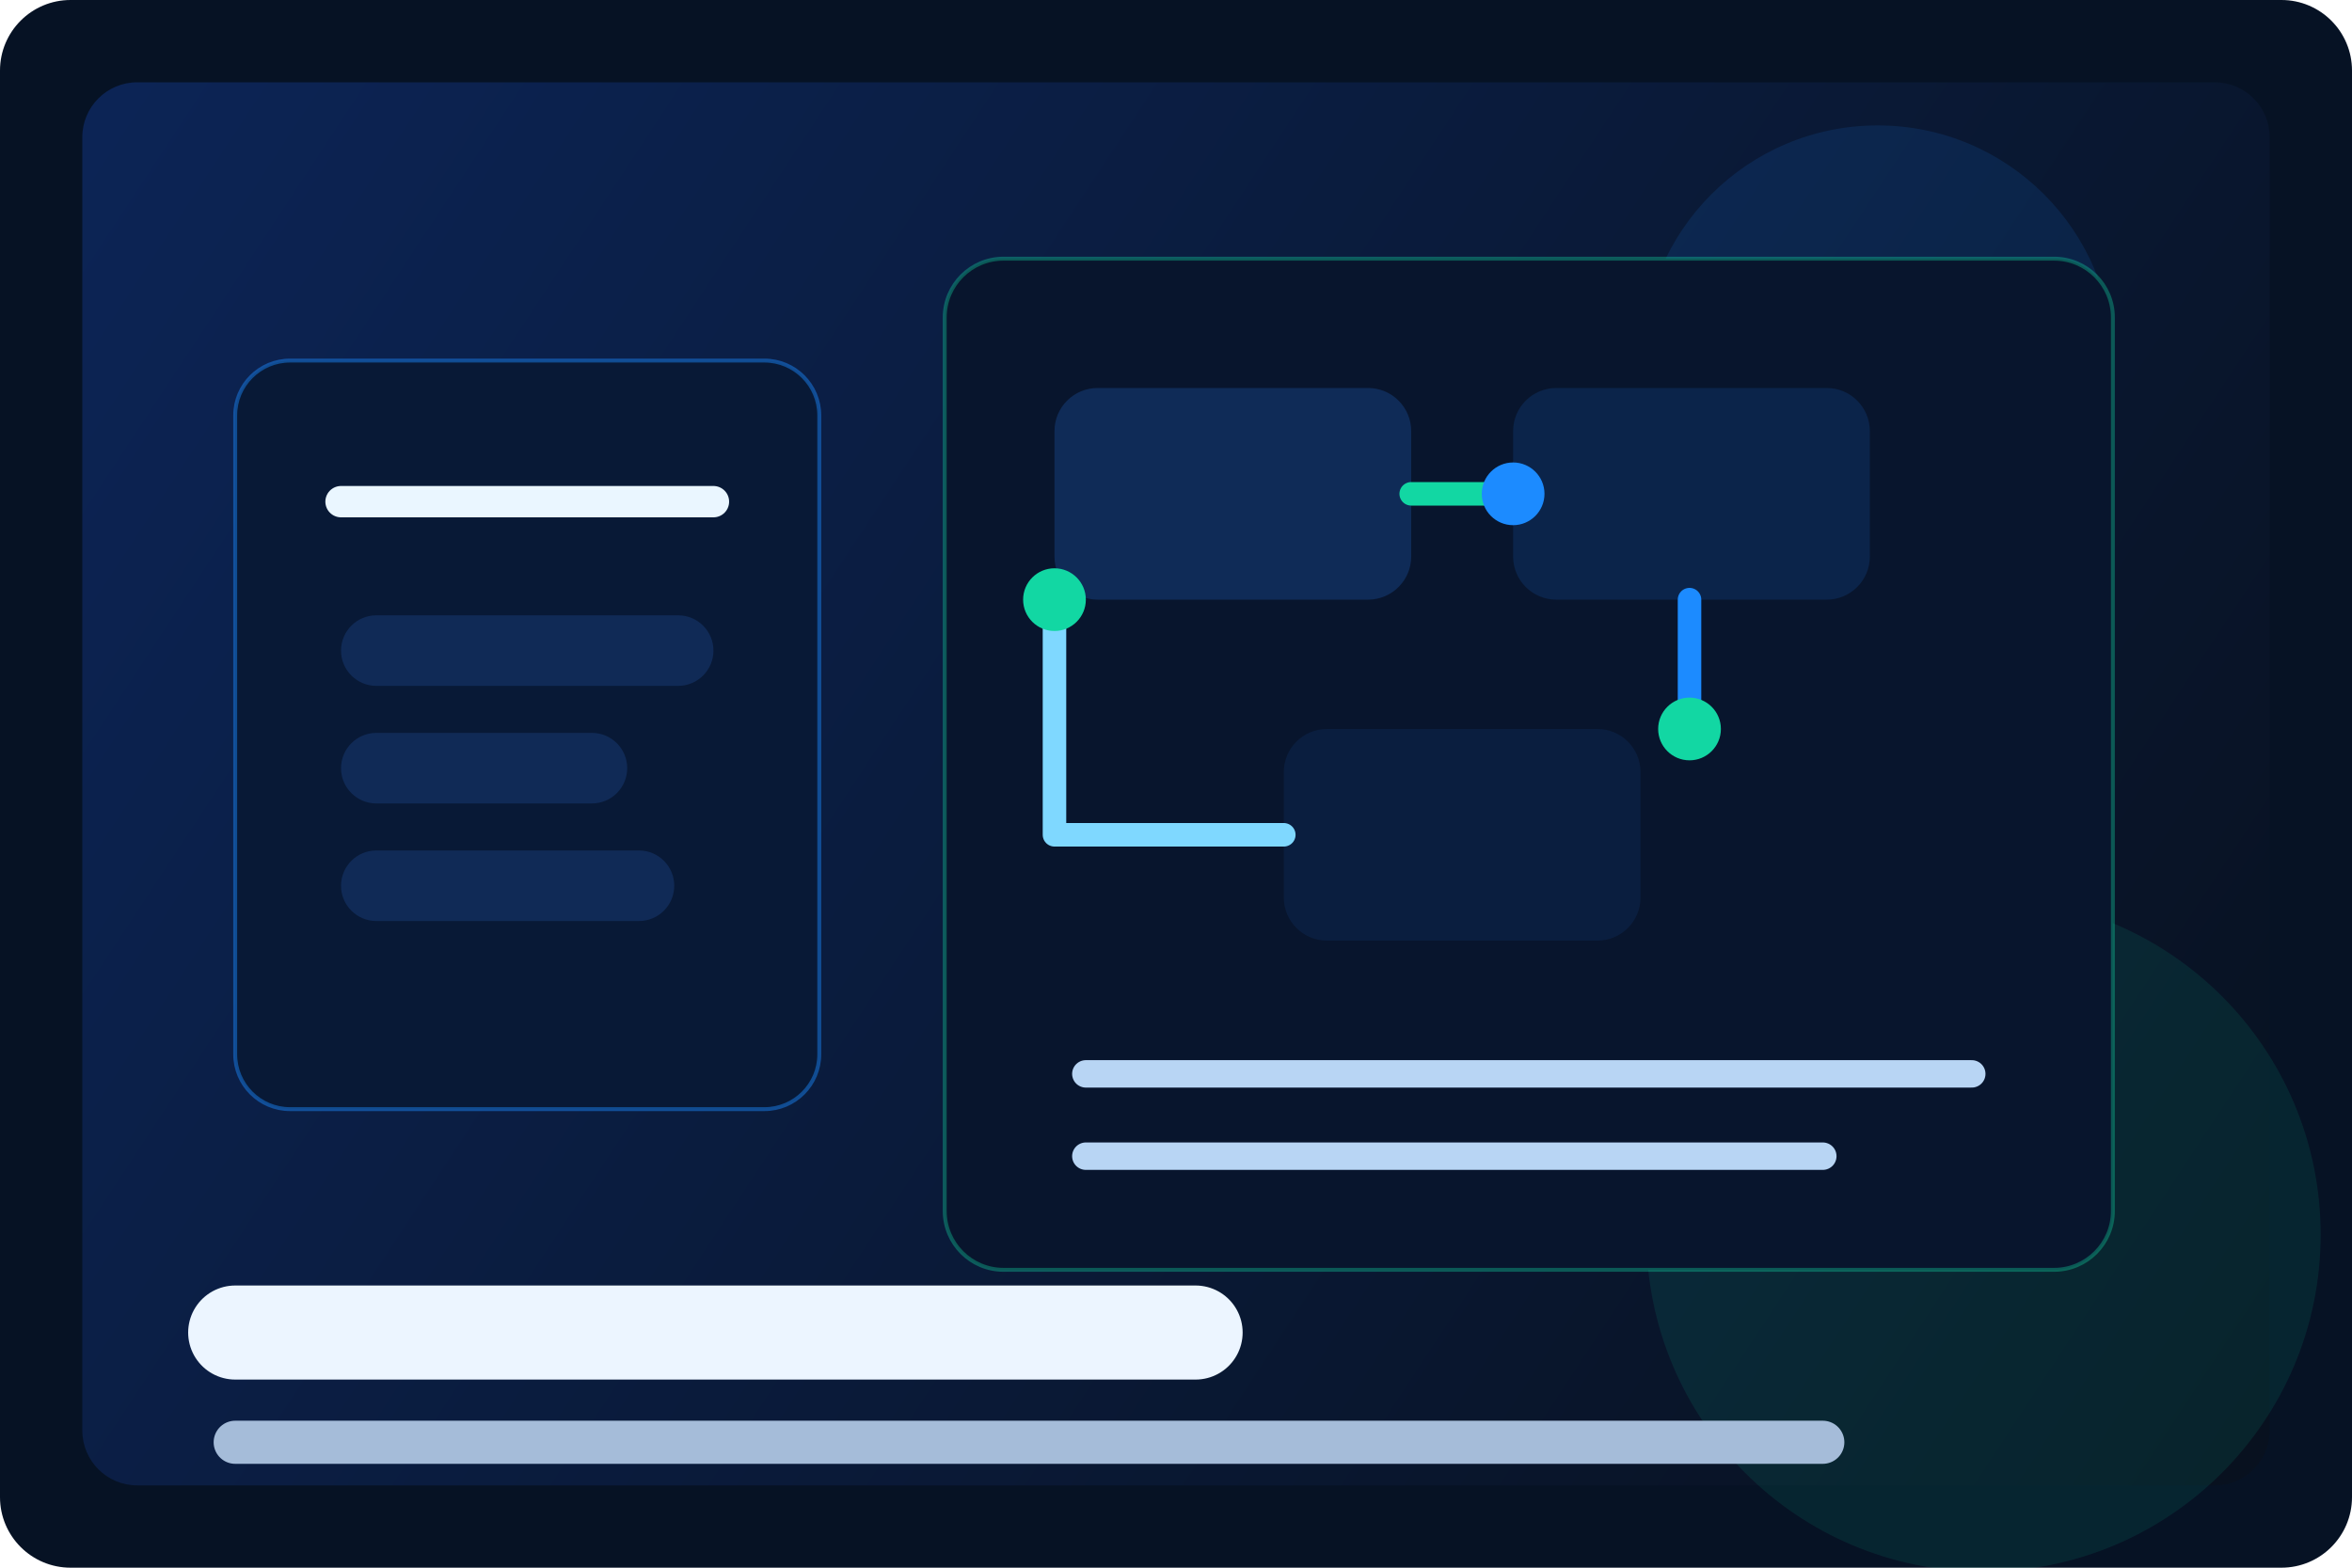
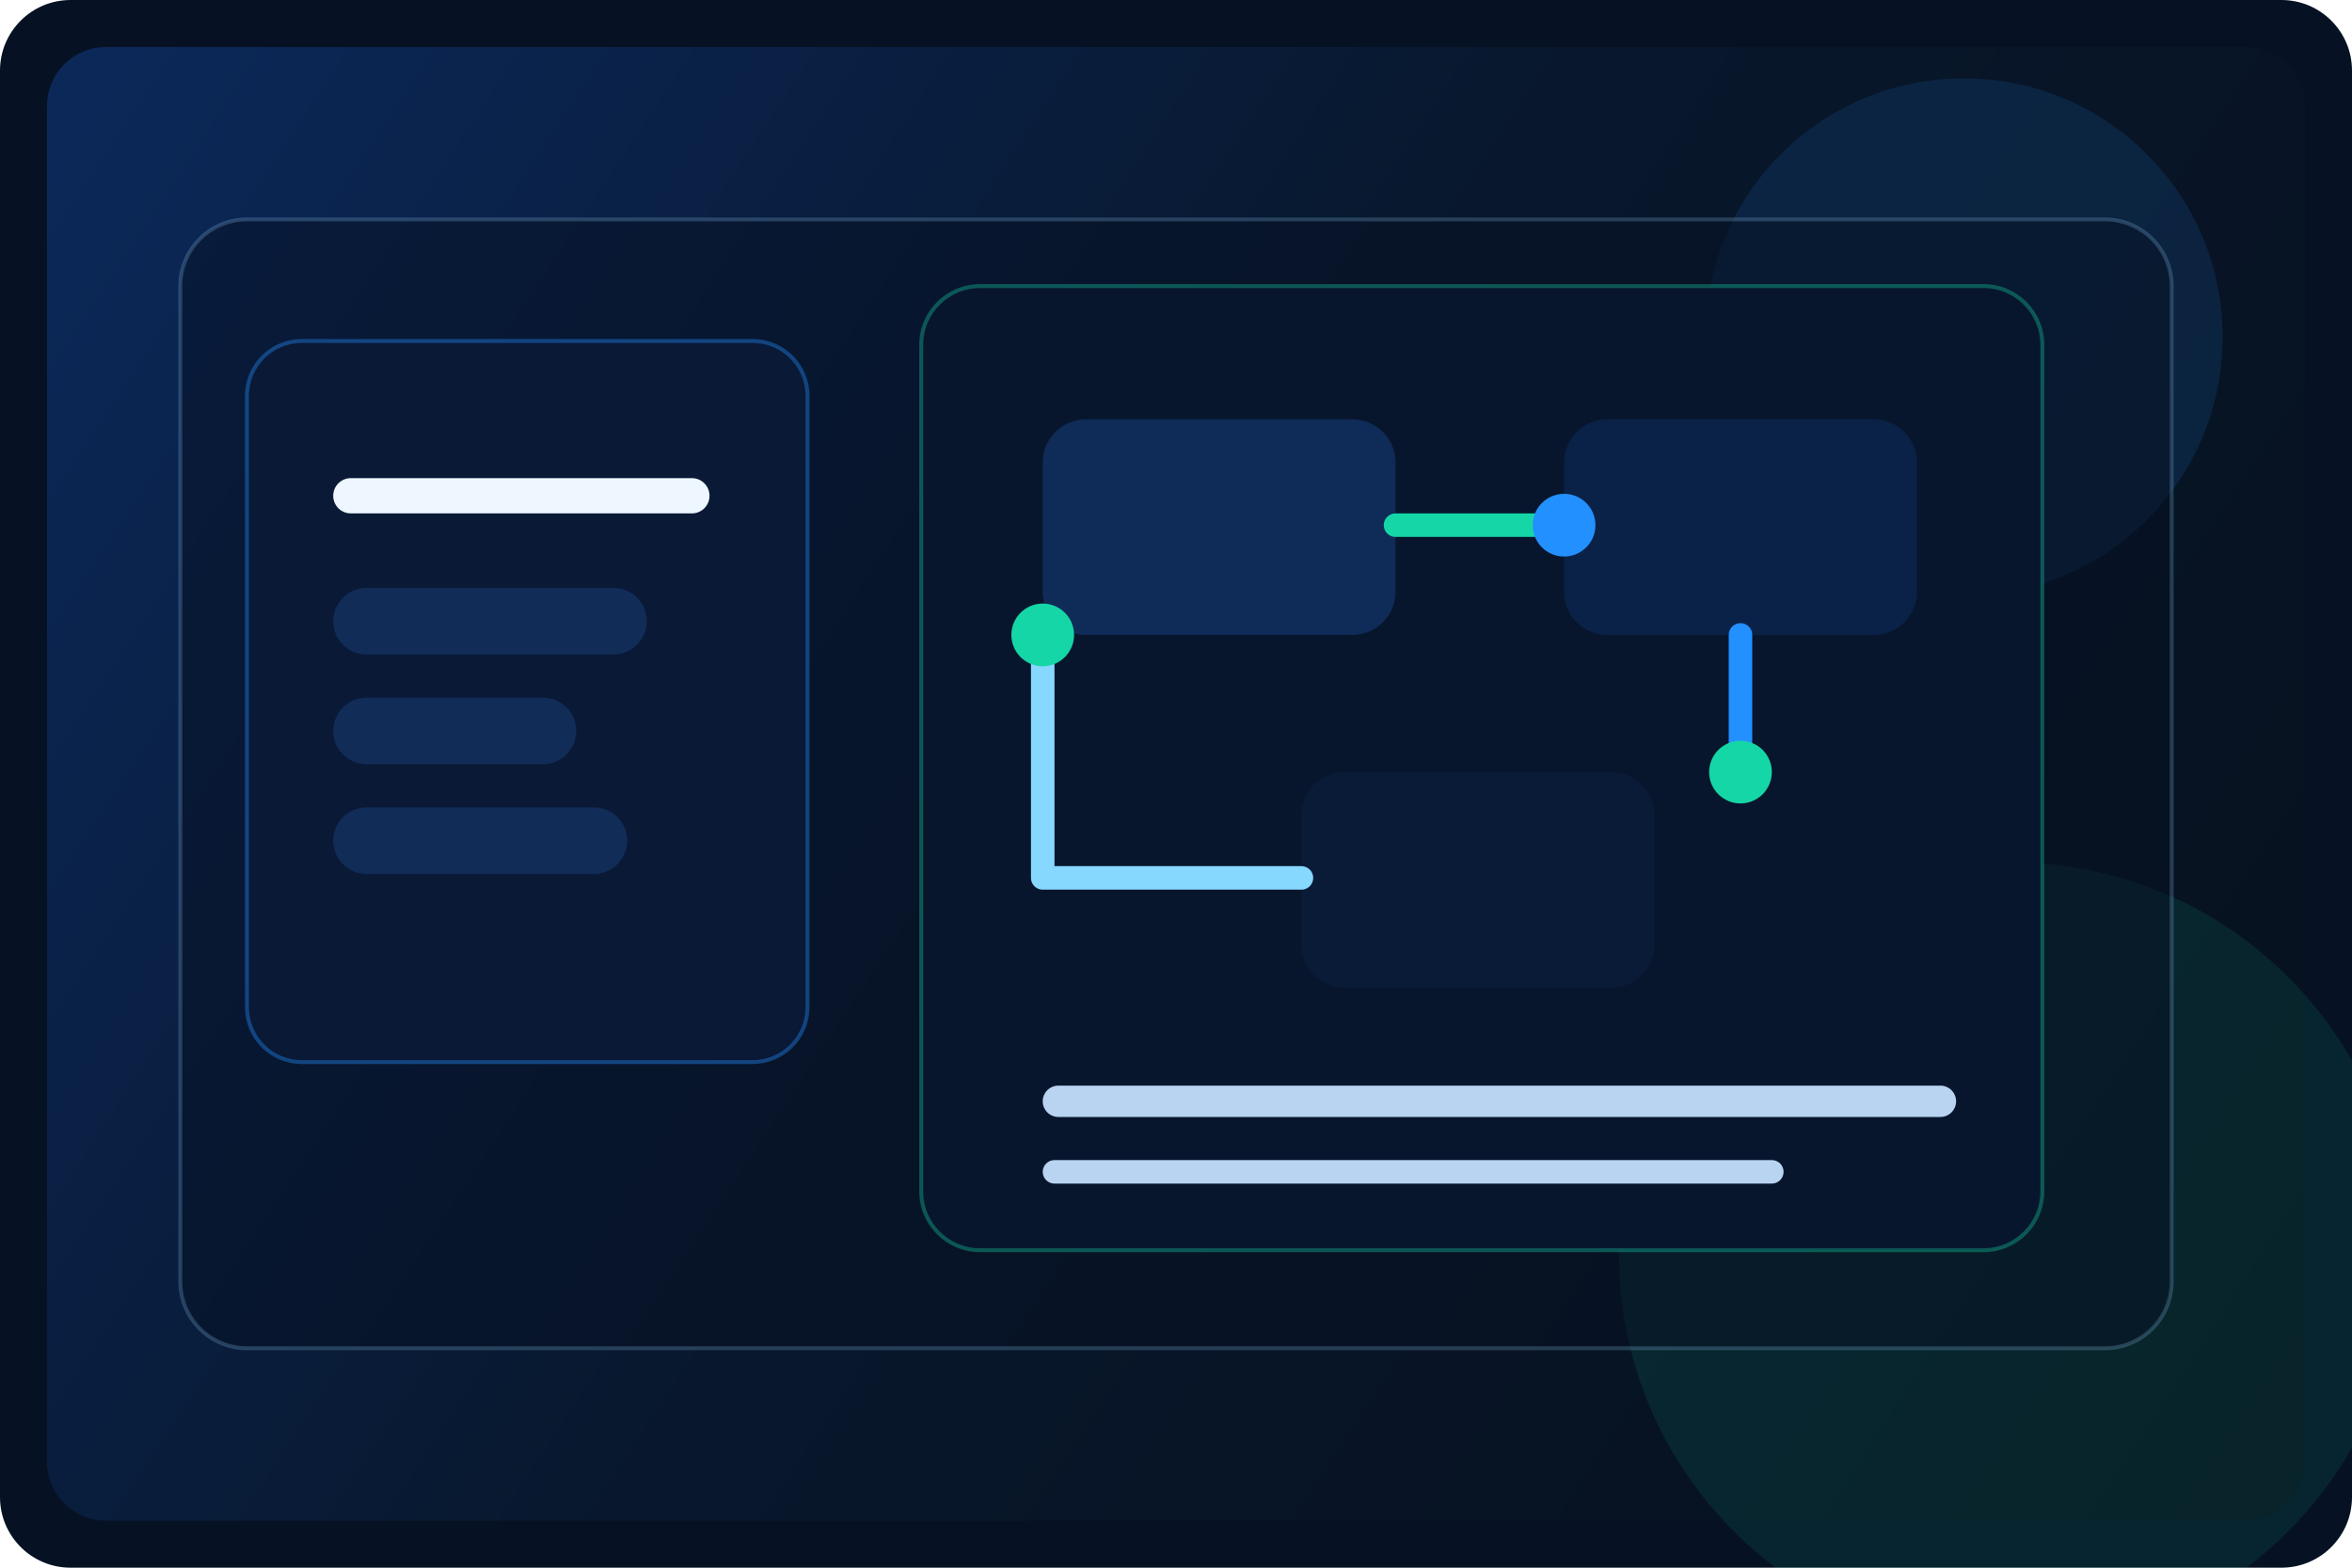
<svg xmlns="http://www.w3.org/2000/svg" width="1200" height="800" viewBox="0 0 1200 800" fill="none">
-   <rect width="1200" height="800" rx="36" fill="#061224" />
-   <rect x="42" y="42" width="1116" height="716" rx="28" fill="url(#paint0_linear_5_1)" />
-   <circle cx="958" cy="184" r="120" fill="#1C8BFF" fill-opacity="0.12" />
-   <circle cx="1012" cy="630" r="172" fill="#12D7A3" fill-opacity="0.1" />
-   <rect x="120" y="184" width="298" height="382" rx="28" fill="#081936" stroke="#1C8BFF" stroke-opacity="0.45" stroke-width="2" />
-   <path d="M174 256H364" stroke="#EAF6FF" stroke-width="16" stroke-linecap="round" />
-   <rect x="174" y="314" width="190" height="36" rx="18" fill="#102A56" />
-   <rect x="174" y="374" width="146" height="36" rx="18" fill="#102A56" />
-   <rect x="174" y="434" width="170" height="36" rx="18" fill="#102A56" />
-   <rect x="482" y="132" width="596" height="516" rx="30" fill="#08152D" stroke="#12D7A3" stroke-opacity="0.35" stroke-width="2" />
-   <rect x="538" y="198" width="182" height="108" rx="22" fill="#0F2B57" />
-   <rect x="772" y="198" width="182" height="108" rx="22" fill="#0B244A" />
-   <rect x="655" y="372" width="182" height="108" rx="22" fill="#0A1E3F" />
-   <path d="M720 252H772" stroke="#12D7A3" stroke-width="12" stroke-linecap="round" />
-   <path d="M862 306V372" stroke="#1C8BFF" stroke-width="12" stroke-linecap="round" />
-   <path d="M655 426H538V306" stroke="#7FD8FF" stroke-width="12" stroke-linecap="round" stroke-linejoin="round" />
-   <circle cx="538" cy="306" r="16" fill="#12D7A3" />
-   <circle cx="772" cy="252" r="16" fill="#1C8BFF" />
-   <circle cx="862" cy="372" r="16" fill="#12D7A3" />
-   <path d="M554 548H1006" stroke="#B8D5F4" stroke-width="14" stroke-linecap="round" />
-   <path d="M554 590H930" stroke="#B8D5F4" stroke-width="14" stroke-linecap="round" />
-   <path d="M120 680H610" stroke="#ECF5FF" stroke-width="48" stroke-linecap="round" />
-   <path d="M120 736H930" stroke="#A5BCD9" stroke-width="22" stroke-linecap="round" />
+   <rect width="1200" height="800" rx="36" fill="#061223" />
+   <rect x="24" y="24" width="1152" height="752" rx="30" fill="url(#bg5)" />
+   <circle cx="1002" cy="172" r="132" fill="#2390FF" fill-opacity=".12" />
+   <circle cx="1026" cy="640" r="200" fill="#15D6A7" fill-opacity=".1" />
+   <rect x="92" y="112" width="1016" height="576" rx="34" fill="rgba(7,17,34,.5)" stroke="rgba(153,210,255,.22)" stroke-width="2" />
+   <rect x="126" y="174" width="286" height="368" rx="28" fill="#091936" stroke="rgba(35,144,255,.38)" stroke-width="2" />
+   <rect x="170" y="244" width="192" height="18" rx="9" fill="#EEF7FF" />
+   <rect x="170" y="300" width="160" height="34" rx="17" fill="#112C57" />
+   <rect x="170" y="356" width="124" height="34" rx="17" fill="#112C57" />
+   <rect x="170" y="412" width="150" height="34" rx="17" fill="#112C57" />
+   <rect x="470" y="146" width="572" height="492" rx="30" fill="#08162D" stroke="rgba(21,214,167,.34)" stroke-width="2" />
+   <rect x="532" y="214" width="180" height="110" rx="22" fill="#0F2B57" />
+   <rect x="798" y="214" width="180" height="110" rx="22" fill="#0A2247" />
+   <rect x="664" y="394" width="180" height="110" rx="22" fill="#0A1B38" />
+   <path d="M712 268H798" stroke="#15D6A7" stroke-width="12" stroke-linecap="round" />
+   <path d="M888 324V394" stroke="#2390FF" stroke-width="12" stroke-linecap="round" />
+   <path d="M664 448H532V324" stroke="#86D8FF" stroke-width="12" stroke-linecap="round" stroke-linejoin="round" />
+   <circle cx="532" cy="324" r="16" fill="#15D6A7" />
+   <circle cx="798" cy="268" r="16" fill="#2390FF" />
+   <circle cx="888" cy="394" r="16" fill="#15D6A7" />
+   <rect x="532" y="554" width="466" height="16" rx="8" fill="#B9D4F1" />
+   <rect x="532" y="592" width="378" height="12" rx="6" fill="#B9D4F1" />
  <defs>
-     <linearGradient id="paint0_linear_5_1" x1="58" y1="54" x2="1128" y2="758" gradientUnits="userSpaceOnUse">
-       <stop stop-color="#0C2455" />
-       <stop offset="1" stop-color="#08111F" />
+     <linearGradient id="bg5" x1="56" y1="42" x2="1142" y2="760" gradientUnits="userSpaceOnUse">
+       <stop stop-color="#0B2858" />
+       <stop offset=".48" stop-color="#08172C" />
+       <stop offset="1" stop-color="#07111D" />
    </linearGradient>
  </defs>
</svg>
